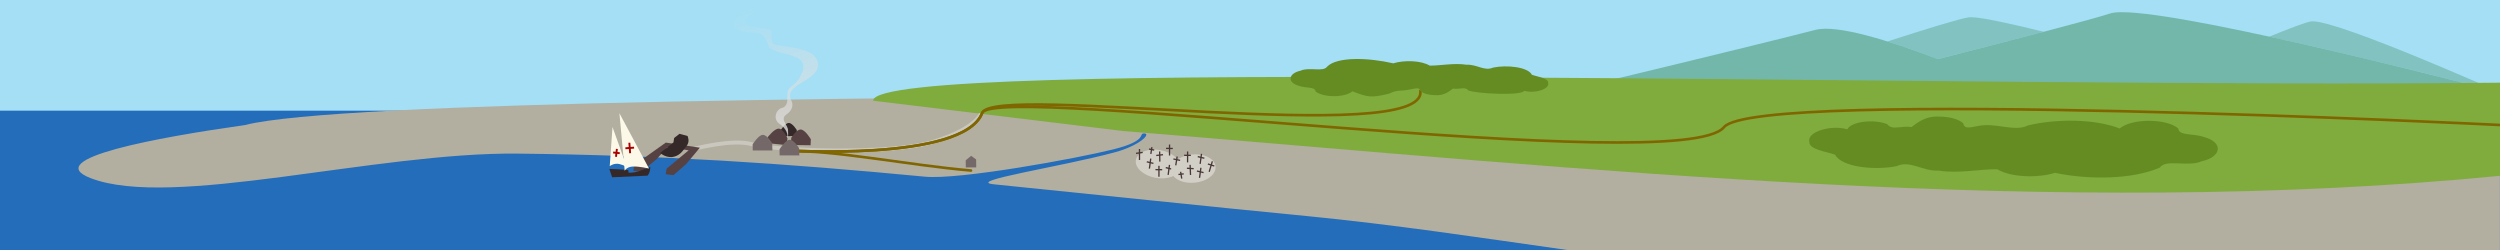
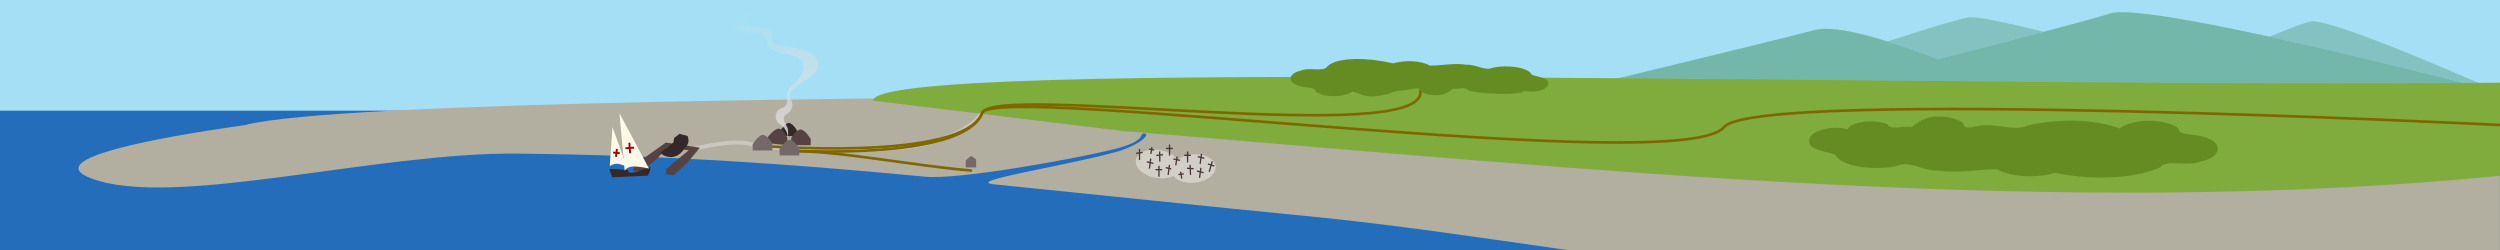
<svg xmlns="http://www.w3.org/2000/svg" width="500mm" height="50mm" version="1.1" viewBox="0 0 500 50">
  <defs>
    <linearGradient id="grad" x1="158.25" x2="149.9" y1="27.572" y2="1.342" gradientUnits="userSpaceOnUse">
      <stop stop-color="#e0e0e0" stop-opacity=".866" offset="0" />
      <stop stop-color="#e0e0e0" stop-opacity="0" offset="1" />
    </linearGradient>
  </defs>
  <rect width="500" height="50" fill="#236dbb" style="paint-order:stroke fill markers" />
  <rect id="sky" transform="scale(1,-1)" y="-22.133" width="500" height="22.133" fill="#a4dff5" style="paint-order:stroke fill markers" />
  <path id="stars" d="m14.54 18.551c-20.366 9.83-13.458-28.825 3.041-13.118 10.565 12.279-14.964 10.278-4.121 1.843 10.791-9.465 40.023 1.91 18.054 12.229-12.477 5.951-20.579-8.633-5.44-11.51 8.893-3.77 40.002-2.409 31.431 9.909-9.08 9.909-28.646-6.215-11.127-9.857 6.103-3.289 23.898 0.717 11.73 8.183-3.896-17.6 27.533-11.903 37.446-6.355 6.271 18.814-46.942 6-16.168-3.298 8.481-6.357 38.273 0.564 22.717 9.751-24.63 3.28 8.172-21.278 18.291-9.145 17.456 6.477-11.207 17.179-5.299 5.902 8.68-9.89 34.384-12.463 36.626 1.361-13.895 6.697-22.583-13.59-4.352-12.098 9.507-3.652 41.564 3.962 23.464 13.966-10.574 4.89-22.969-5.715-7.343-10.557 10.106-8.223 42.847 3.591 18.013 10.654-22.432 0.9 5.018-22.306 16.163-12.526 9.539 0.112 20.684 13.961 3.759 10.288-14.11-11.298 17.216-13.976 25.497-10.292 10.873-0.623 20.543 10.581 3.857 11.305-8.82-18.604 42.783-12.09 29.325-2.624-3.364-16.497 42.52-11.873 30.97-1.486-16.156 1.159 2.311-12.927 11.036-8.023 6.272-0.811 31.386 5.583 13.917 8.124 7.81-14.638 26.211 6.055 30.176-7.271 15.359-3.522 30.67 4.323 44.834-2.409 9.718 0.142 21.826 5.853 16.471 0.275 12.658-2.113 38.185-3.237 42.91 3.062 8.823-9.284 34.048-0.256 37.248 4.265-8.153-5.629 8.285-7.99 11.512-2.199" fill="none" stroke="#a4dff5" stroke-dasharray="0.265, 12.7" stroke-width=".265" />
  <path transform="scale(.26458)" d="m1490.1 13.014c-0.74-0.009-1.369 0.021-1.877 0.092-6.829 0.95-33.238 9.124-61.484 18.234 12.269 3.818 25.317 8.45 38.176 13.354 28.688-7.33 56.916-14.61 79.961-20.672-24.715-6.11-46.6-10.913-54.775-11.008zm258.43 3.107c-0.717-0.019-1.333 0.016-1.842 0.109-4.253 0.783-16.143 5.293-31.272 11.467 81.845 17.821 174.35 42.105 174.35 42.105s-119.01-53.088-141.24-53.682zm141.24 53.682-284.15 5.42c-0.172 0.077-2.115 0.941-2.115 0.941l286.26-6.361z" fill="#5ea68c" fill-opacity=".489" />
  <path transform="scale(.26458)" d="m1603.1 9.219c-3.56 0.044-6.321 0.365-8.16 0.996-11.077 3.802-69.881 19.114-130.02 34.479-37.356-14.245-76.472-26.362-92.67-22.096-34.218 9.014-283.02 69.432-290.38 68.873l467.41-10.834s-3.474-1.635-9.006-4.168l349.5-6.666s-233.28-61.25-286.68-60.584z" fill="#5ea68c" fill-opacity=".703" />
  <path d="m49.037 25c-17.663 2.507-40.999 6.749-30.895 10.637 16.22 6.241 56.901-5.221 85.422-4.914 28.606 0.308 52.892 1.895 81.393 4.61 6.905 0.678 30.464-3.652 37.688-5.453 7.224-1.801 4.88-3.233 6.237-3.184 1.357 0.049-0.999 2.43-5.868 3.75-10.714 2.906-30.297 5.808-24.192 6.421 19.65 1.971 42.718 4.425 62.355 6.33 17.473 1.694 34.866 4.338 52.27 6.804h186.54v-29.763s-414.7-4.593-450.95 4.762z" fill="#b2aea0" />
  <path d="m156.04 27.241-0.03-1.018s0.975-1.618 1.732-1.631c0.758-0.014 1.609 1.415 1.609 1.415l0.042 1.201z" fill="#342828" />
  <path d="m500 35.16c-88.946 8.681-180.83-1.257-275.48-8.969l-49.893-6.048c0-8.866 216.92-2.404 325.37-3.607z" fill="#80ab3d" />
  <path d="m153.46 28.62 0.102-1.204s1.353-1.773 2.237-1.686c0.884 0.087 1.683 1.887 1.683 1.887l-0.113 1.421z" fill="#564242" />
  <path d="m138.7 29.803s7.87-2.135 11.826-0.921 27.12 2.151 35.879-0.455c8.759-2.606 9.773-5.719 9.773-5.719" fill="none" stroke="#cac7be" stroke-width=".794" />
  <path d="m162.12 29.05 0.043-1.207s-1.13-1.923-2.018-1.942c-0.888-0.02-1.897 1.671-1.897 1.671l-0.059 1.424z" fill="#564242" />
+   <path id="huntTrail" class="huntTrail trail" d="m151.84 29.147s40.796 3.347 44.6-6.565c2.309-6.017 139.98 13.074 148.36 2.848 6.469-7.897 155.2-0.43 155.2-0.43" fill="none" stroke="#806600" stroke-linecap="round" stroke-linejoin="round" stroke-width=".529" />
  <path d="m150.55 30.09-0.025-1.208s1.16-1.905 2.048-1.911c0.888-6e-3 1.871 1.701 1.871 1.701l0.036 1.425z" fill="#746868" />
  <path id="fh" d="m193.16 33.482-0.015-1.424 1.084-0.891 0.996 0.726 0.022 1.584z" fill="#746868" />
  <path d="m157.48 27.62c0.201-1.235-0.761-2.358-1.745-2.973-1.154-0.945-0.552-2.904 0.881-3.129 1.682-0.875 0.068-3.107 1.522-4.088 0.825-0.748 1.785-1.454 2.09-2.587 0.909-1.337 0.386-3.09-1.253-3.442-1.633-0.883-3.724-0.696-5.164-1.947-0.417-1.226-0.915-2.977-2.648-2.874-1.493-0.092-3.138-0.123-4.369-1.093-0.498-1.053 1.639-2.522-0.176-3.112-0.829-0.529-2.166-0.404-2.793-0.991 1.973-0.609 4.054-0.043 6.072-0.043 1.186-0.502 1.916 1.194 0.55 1.503-1.305 0.373-1.922 2.246-0.195 2.41 1.326 0.373 2.755 0.252 4.046 0.772 0.131 1.142-0.414 3.018 1.411 3.015 2.07 0.403 4.258 0.502 6.184 1.433 1.173 0.515 2.001 1.816 1.626 3.105-0.537 1.69-2.368 2.309-3.687 3.26-0.996 0.644-2.171 1.544-1.763 2.912 0.847 1.159 0.322 2.461-0.841 3.17-1.315 1.001 0.463 2.104 0.379 3.233 3e-3 0.488 0.1 1.008-0.126 1.465z" fill="url(#grad)" />
-   <path id="trailTemplate" class="trail" d="m156.62 30.041s36.018 2.453 39.822-7.459c2.309-6.017 139.98 13.074 148.36 2.848 6.469-7.897 155.2-0.43 155.2-0.43" fill="none" stroke="#806600" stroke-linecap="round" stroke-linejoin="round" stroke-width=".529" />
  <g id="crosses">
    <g>
      <ellipse transform="rotate(10.339)" cx="233.73" cy="-9.302" rx="4.497" ry="2.814" fill="#d2cfc7" style="paint-order:stroke fill markers" />
      <path d="m231.93 30.298 0.034 2.026" fill="none" stroke="#483737" stroke-width=".265px" />
      <path d="m232.6 30.935-1.349 0.159" fill="none" stroke="#483737" stroke-width=".265px" />
    </g>
    <g fill="none" stroke="#483737" stroke-width=".265px">
-       <path d="m230.38 29.428-0.215 1.36" />
-       <path d="m229.8 29.803 1.039 0.215" />
-     </g>
-     <g fill="none" stroke="#483737" stroke-width=".265px">
-       <path d="m233.91 28.909-3e-3 2.192" />
-       <path d="m234.56 29.693-1.349-0.017" />
-     </g>
-     <g fill="none" stroke="#483737" stroke-width=".265px">
-       <path d="m230.15 31.714-0.273 2.008" />
-       <path d="m229.36 32.361 1.321 0.318" />
-     </g>
-     <g fill="none" stroke="#483737" stroke-width=".265px">
-       <path d="m233.9 32.971-0.273 2.008" />
-       <path d="m233.15 33.528 1.321 0.318" />
+       <g>
+         <path d="m230.38 29.428-0.215 1.36" />
+         <path d="m229.8 29.803 1.039 0.215" />
+       </g>
+       <g>
+         <path d="m233.91 28.909-3e-3 2.192" />
+         <path d="m234.56 29.693-1.349-0.017" />
+       </g>
+       <g>
+         <path d="m230.15 31.714-0.273 2.008" />
+         <path d="m229.36 32.361 1.321 0.318" />
+       </g>
+       <g>
+         <path d="m233.9 32.971-0.273 2.008" />
+         <path d="m233.15 33.528 1.321 0.318" />
+       </g>
    </g>
    <g>
      <ellipse transform="matrix(.99988 .015756 -.17434 .98469 0 0)" cx="243.99" cy="30.34" rx="4.425" ry="2.897" fill="#d2cfc7" style="paint-order:stroke fill markers" />
      <path d="m238.02 32.971 0.086 2.025" fill="none" stroke="#483737" stroke-width=".265px" />
      <path d="m237.38 33.652 1.356 0.079" fill="none" stroke="#483737" stroke-width=".265px" />
    </g>
    <g fill="none" stroke="#483737" stroke-width=".265px">
-       <path d="m235.43 31.311-0.278 1.756" />
-       <path d="m234.68 31.795 1.345 0.278" />
-     </g>
-     <g fill="none" stroke="#483737" stroke-width=".265px">
-       <path d="m227.9 29.805-3e-3 2.192" />
-       <path d="m228.54 30.49-1.337 0.18" />
-     </g>
-     <g fill="none" stroke="#483737" stroke-width=".265px">
-       <path d="m231.79 33.158-3e-3 2.192" />
-       <path d="m232.44 33.942-1.349-0.017" />
-     </g>
-     <g fill="none" stroke="#483737" stroke-width=".265px">
-       <path d="m237.52 30.291-3e-3 2.192" />
-       <path d="m238.17 31.075-1.349-0.017" />
-     </g>
-     <g fill="none" stroke="#483737" stroke-width=".265px">
-       <path d="m242.47 32.263-0.636 2.098" />
-       <path d="m242.86 33.201-1.286-0.406" />
-     </g>
-     <g fill="none" stroke="#483737" stroke-width=".265px">
-       <path d="m236.12 34.358 0.231 1.357" />
-       <path d="m235.69 34.898 1.054-0.128" />
-     </g>
-     <g fill="none" stroke="#483737" stroke-width=".265px">
-       <path d="m240.18 33.557-0.273 2.008" />
-       <path d="m239.39 34.204 1.321 0.318" />
-     </g>
-     <g fill="none" stroke="#483737" stroke-width=".265px">
-       <path d="m240.3 30.77-0.273 2.008" />
-       <path d="m239.55 31.327 1.321 0.318" />
+       <g>
+         <path d="m235.43 31.311-0.278 1.756" />
+         <path d="m234.68 31.795 1.345 0.278" />
+       </g>
+       <g>
+         <path d="m227.9 29.805-3e-3 2.192" />
+         <path d="m228.54 30.49-1.337 0.18" />
+       </g>
+       <g>
+         <path d="m231.79 33.158-3e-3 2.192" />
+         <path d="m232.44 33.942-1.349-0.017" />
+       </g>
+       <g>
+         <path d="m237.52 30.291-3e-3 2.192" />
+         <path d="m238.17 31.075-1.349-0.017" />
+       </g>
+       <g>
+         <path d="m242.47 32.263-0.636 2.098" />
+         <path d="m242.86 33.201-1.286-0.406" />
+       </g>
+       <g>
+         <path d="m236.12 34.358 0.231 1.357" />
+         <path d="m235.69 34.898 1.054-0.128" />
+       </g>
+       <g>
+         <path d="m240.18 33.557-0.273 2.008" />
+         <path d="m239.39 34.204 1.321 0.318" />
+       </g>
+       <g>
+         <path d="m240.3 30.77-0.273 2.008" />
+         <path d="m239.55 31.327 1.321 0.318" />
+       </g>
    </g>
  </g>
  <path id="sy" d="m126.82 33.032 6.339-4.513 6.812 1.019-2.725 3.263-2.553 2.235-1.557-0.194 0.187-1.113 4.408-3.663-4.245-0.666-2.158 2.433-3.022 2.501-1.632-0.148z" fill="#564242" />
  <path id="forageTemplate" class="trail forageTrail" d="m156.62 30.041s36.018 2.453 39.822-7.459c2.309-6.017 89.08 6.985 87.631-4.397" fill="none" stroke="#806600" stroke-linecap="round" stroke-linejoin="round" stroke-width=".529" />
  <path d="m424.32 28.448c-0.233 0.047 0.287 0.073 0 0zm-36.379-5.118v-2.5e-5c1.911-7e-3 3.83 0.503 4.705 1.343 0.205 1.059 1.024 0.919 2.857 0.548 3.578-0.812 7.431 1.253 10.138-0.15 5.658-1.333 13.246-1.335 18.303 0.623 2.382-2.042 9.335-2.042 11.719-0.001 0.05 1.526 3.182 0.96 5.116 1.713 3.934 1.012 3.603 3.974-0.423 4.84-2.669 1.234-7.171-0.527-8.387 1.271-5.581 2.425-14.373 2.446-20.97 1.049-3.517 1.089-8.852 0.91-11.557-0.719-3.135-0.059-7.868 0.913-11.671 0.276-3.301 0.167-5.682-2.136-8.436-0.903-4.352 0.906-11.024 0.21-12.3-2.27-1.445-0.581-5.328-1.017-5.154-2.587-0.588-1.915 4.139-3.479 7.582-2.506 0.835-1.63 5.56-2.062 7.996-1.01 0.963 1.292 2.762 0.242 4.862 0.561 0.915-0.665 2.692-2.312 5.619-2.078z" fill="#648c23" style="paint-order:stroke fill markers" />
  <path d="m270.25 16.528c0.147-0.03-0.181-0.046 0 0zm16.79 2.504v1.6e-5c-1.206 0.004-2.416-0.317-2.967-0.847-0.129-0.668-0.646-0.579-1.802-0.346-2.256 0.512-2.732 0.006-4.439 0.891-3.568 0.841-4.155 0.77-7.345-0.465-1.503 1.288-5.888 1.288-7.391 6.93e-4 -0.032-0.962-2.007-0.605-3.227-1.081-2.481-0.638-2.272-2.507 0.266-3.053 1.683-0.778 4.523 0.332 5.289-0.802 1.978-2.004 8.13-1.831 13.226-0.662 2.218-0.687 5.583-0.574 7.289 0.454 1.977 0.037 4.962-0.576 7.361-0.174 2.082-0.106 3.584 1.347 5.32 0.57 2.745-0.571 6.952-0.133 7.757 1.432 0.911 0.366 3.36 0.641 3.251 1.632 0.371 1.208-2.61 2.194-4.782 1.581-0.527 1.028-9.66 0.576-11.196-0.087-0.607-0.815-1.742-0.153-3.067-0.354-0.577 0.419-1.698 1.458-3.544 1.311z" fill="#648c23" style="paint-order:stroke fill markers" />
  <path id="fishTrail" class="trail" d="m157.91 30.274c8.481-0.347 23.807 2.767 36.284 3.833" fill="none" stroke="#806600" stroke-linecap="round" stroke-width=".529" />
  <path d="m155.93 31.08-0.025-1.208s1.16-1.905 2.048-1.911c0.888-6e-3 1.871 1.701 1.871 1.701l0.036 1.425z" fill="#746868" />
  <g id="ship" transform="matrix(.44418 0 0 .44418 87.64 15.341)" stroke-width="2.251">
    <g>
      <path d="m77.232 40.268s2.032-1.6 4.497-0.908c2.465 0.692 3.243 1.341 3.243 1.341l-6.486-18.046z" fill="#fcf9e9" />
      <path d="m77.059 41.522 1.254 3.762 15.913-0.735s0.562-0.519 0.908-1.557 0.389-2.378 0.389-2.378c-4.192 1.373-5.881 2.735-9.816 2.594l-0.13-1.167c-2.828-0.345-5.674-0.387-8.518-0.519z" fill="#342828" />
      <path d="m83.977 42.387s0.735-1.816 3.675-1.946c2.94-0.13 7.264 0.908 7.264 0.908l-13.318-24.907z" fill="#fcf9e9" />
    </g>
    <g fill="#800000" shape-rendering="auto" stroke="#a00" stroke-width=".596px">
      <path d="m86.215 30.014-0.264 0.02 0.309 4.129 0.264-0.02z" />
      <path d="m87.885 31.832-3.312 0.248 0.02 0.264 3.312-0.248z" />
      <path d="m80.287 32.785-0.32 2.973 0.264 0.027 0.32-2.971z" />
      <path d="m79.082 34.025-0.029 0.264 2.383 0.256 0.029-0.262z" />
    </g>
  </g>
  <path id="hull" d="m132.03 30.593s0.882 0.869 2.338 0.83c1.508-0.192 2.108-1.163 2.606-1.789 0.844-0.962 0.853-1.512 0.549-2.427l-1.625-0.448-1.071 0.844-0.141 0.894z" fill="#342828" />
</svg>
